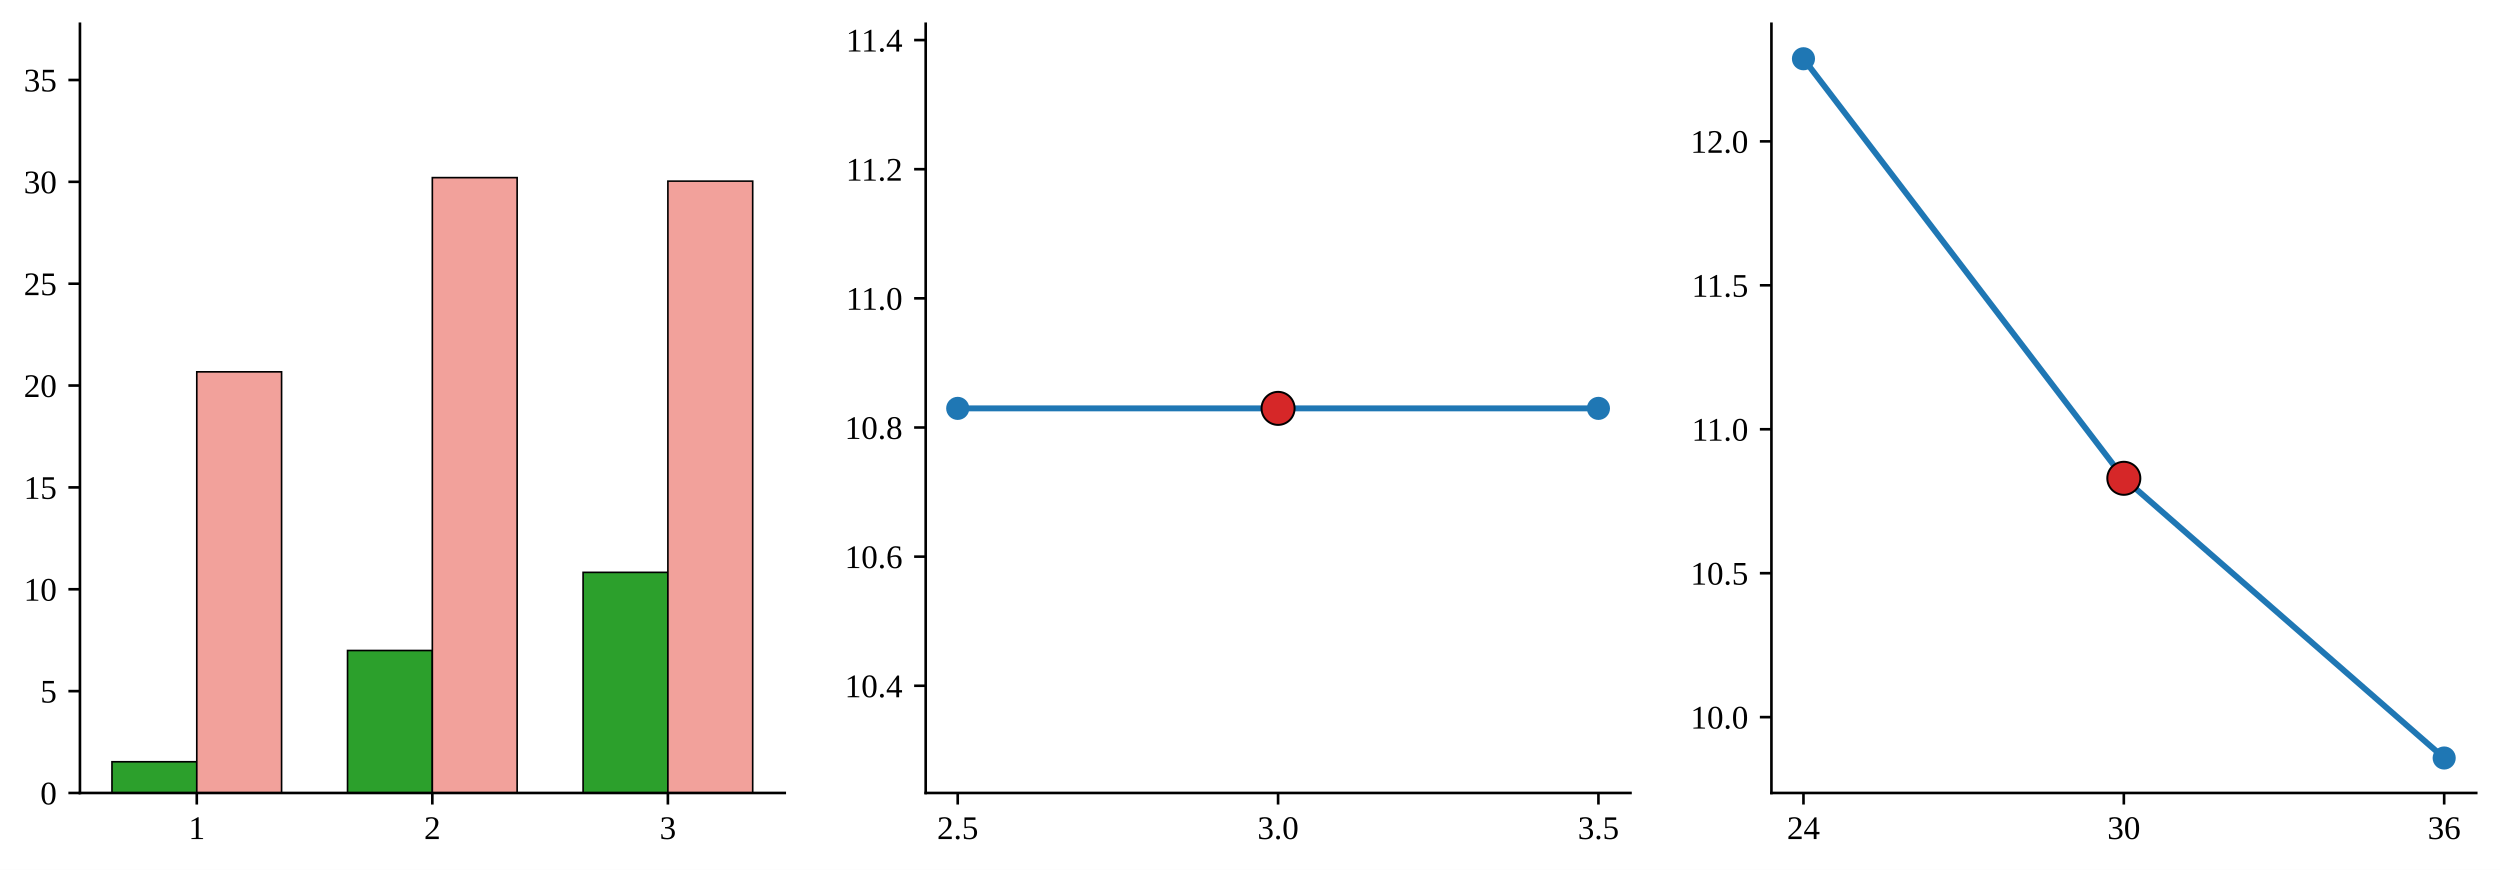
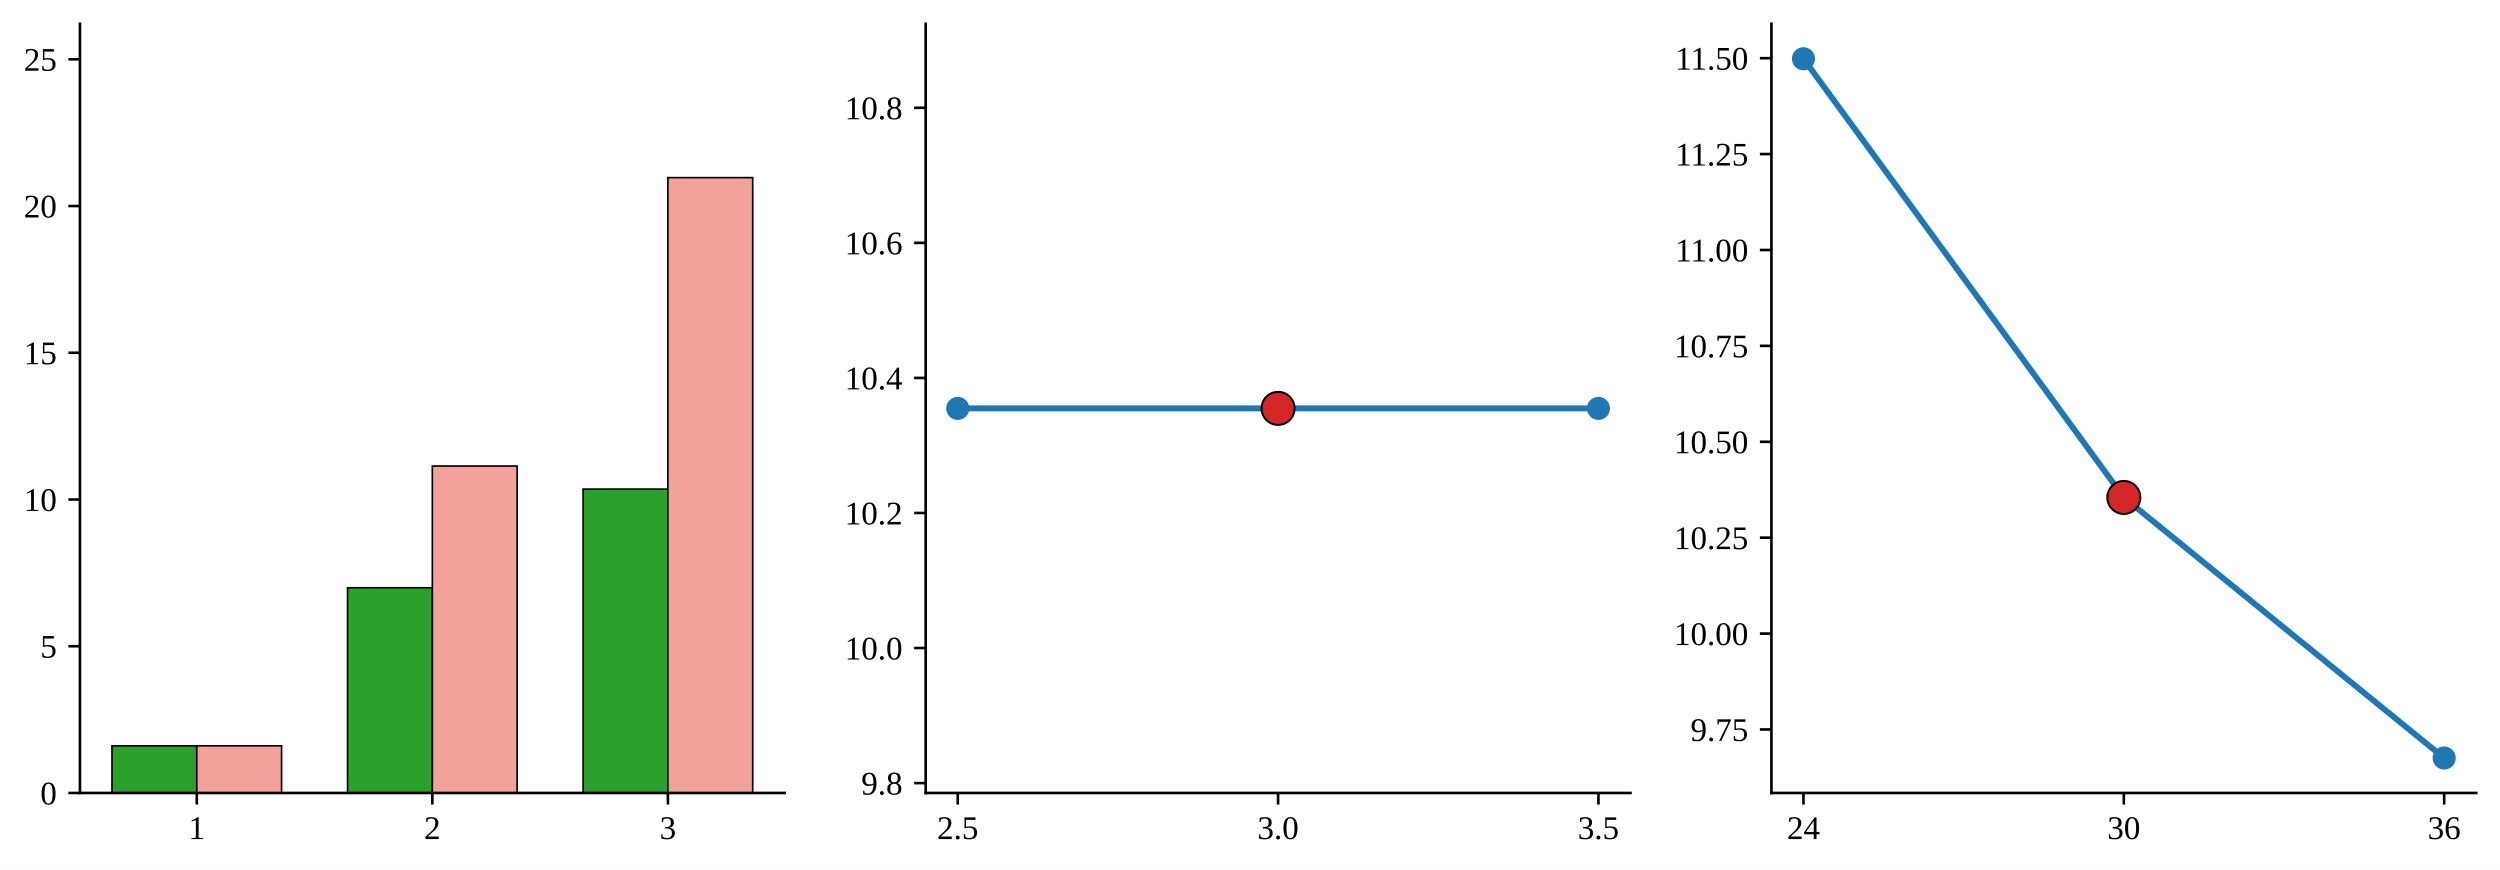
<svg xmlns="http://www.w3.org/2000/svg" xmlns:xlink="http://www.w3.org/1999/xlink" width="756.8pt" height="263.331pt" viewBox="0 0 756.8 263.331" version="1.1">
  <defs>
    <style type="text/css">*{stroke-linejoin: round; stroke-linecap: butt}</style>
  </defs>
  <g id="figure_1">
    <g id="patch_1">
      <path d="M 0 263.331  L 756.8 263.331  L 756.8 0  L 0 0  z " style="fill: #ffffff" />
    </g>
    <g id="axes_1">
      <g id="patch_2">
        <path d="M 24.2 240.048  L 237.553 240.048  L 237.553 7.2  L 24.2 7.2  z " style="fill: #ffffff" />
      </g>
      <g id="patch_3">
-         <path d="M 33.898 240.048  L 59.569 240.048  L 59.569 230.6  L 33.898 230.6  z " clip-path="url(#pe22927a4eb)" style="fill: #2ca02c; stroke: #000000; stroke-width: 0.5; stroke-linejoin: miter" />
+         <path d="M 33.898 240.048  L 59.569 240.048  L 59.569 225.77  L 33.898 225.77  z " clip-path="url(#pf3a2e6e2c7)" style="fill: #2ca02c; stroke: #000000; stroke-width: 0.5; stroke-linejoin: miter" />
      </g>
      <g id="patch_4">
-         <path d="M 105.206 240.048  L 130.876 240.048  L 130.876 196.921  L 105.206 196.921  z " clip-path="url(#pe22927a4eb)" style="fill: #2ca02c; stroke: #000000; stroke-width: 0.5; stroke-linejoin: miter" />
+         <path d="M 105.206 240.048  L 130.876 240.048  L 130.876 177.917  L 105.206 177.917  z " clip-path="url(#pf3a2e6e2c7)" style="fill: #2ca02c; stroke: #000000; stroke-width: 0.5; stroke-linejoin: miter" />
      </g>
      <g id="patch_5">
-         <path d="M 176.513 240.048  L 202.184 240.048  L 202.184 173.265  L 176.513 173.265  z " clip-path="url(#pe22927a4eb)" style="fill: #2ca02c; stroke: #000000; stroke-width: 0.5; stroke-linejoin: miter" />
+         <path d="M 176.513 240.048  L 202.184 240.048  L 202.184 148.055  L 176.513 148.055  z " clip-path="url(#pf3a2e6e2c7)" style="fill: #2ca02c; stroke: #000000; stroke-width: 0.5; stroke-linejoin: miter" />
      </g>
      <g id="patch_6">
-         <path d="M 59.569 240.048  L 85.239 240.048  L 85.239 112.559  L 59.569 112.559  z " clip-path="url(#pe22927a4eb)" style="fill: #f2a19b; stroke: #000000; stroke-width: 0.5; stroke-linejoin: miter" />
+         <path d="M 59.569 240.048  L 85.239 240.048  L 85.239 225.77  L 59.569 225.77  z " clip-path="url(#pf3a2e6e2c7)" style="fill: #f2a19b; stroke: #000000; stroke-width: 0.5; stroke-linejoin: miter" />
      </g>
      <g id="patch_7">
-         <path d="M 130.876 240.048  L 156.547 240.048  L 156.547 53.77  L 130.876 53.77  z " clip-path="url(#pe22927a4eb)" style="fill: #f2a19b; stroke: #000000; stroke-width: 0.5; stroke-linejoin: miter" />
+         <path d="M 130.876 240.048  L 156.547 240.048  L 156.547 141.076  L 130.876 141.076  z " clip-path="url(#pf3a2e6e2c7)" style="fill: #f2a19b; stroke: #000000; stroke-width: 0.5; stroke-linejoin: miter" />
      </g>
      <g id="patch_8">
-         <path d="M 202.184 240.048  L 227.855 240.048  L 227.855 54.83  L 202.184 54.83  z " clip-path="url(#pe22927a4eb)" style="fill: #f2a19b; stroke: #000000; stroke-width: 0.5; stroke-linejoin: miter" />
+         <path d="M 202.184 240.048  L 227.855 240.048  L 227.855 53.77  L 202.184 53.77  z " clip-path="url(#pf3a2e6e2c7)" style="fill: #f2a19b; stroke: #000000; stroke-width: 0.5; stroke-linejoin: miter" />
      </g>
      <g id="matplotlib.axis_1">
        <g id="xtick_1">
          <g id="line2d_1">
            <defs>
-               <path id="m6e8ed85502" d="M 0 0  L 0 3.5  " style="stroke: #000000; stroke-width: 0.8" />
+               <path id="m7feafd5822" d="M 0 0  L 0 3.5  " style="stroke: #000000; stroke-width: 0.8" />
            </defs>
            <g>
-               <use xlink:href="#m6e8ed85502" x="59.569" y="240.048" style="stroke: #000000; stroke-width: 0.8" />
+               <use xlink:href="#m7feafd5822" x="59.569" y="240.048" style="stroke: #000000; stroke-width: 0.8" />
            </g>
          </g>
          <g id="text_1">
            <text style="font-size: 10px; font-family: 'Times New Roman'; text-anchor: middle" x="59.569" y="253.992" transform="rotate(-0 59.56867 253.9917)">1</text>
          </g>
        </g>
        <g id="xtick_2">
          <g id="line2d_2">
            <g>
-               <use xlink:href="#m6e8ed85502" x="130.876" y="240.048" style="stroke: #000000; stroke-width: 0.8" />
+               <use xlink:href="#m7feafd5822" x="130.876" y="240.048" style="stroke: #000000; stroke-width: 0.8" />
            </g>
          </g>
          <g id="text_2">
            <text style="font-size: 10px; font-family: 'Times New Roman'; text-anchor: middle" x="130.876" y="253.992" transform="rotate(-0 130.8765 253.9917)">2</text>
          </g>
        </g>
        <g id="xtick_3">
          <g id="line2d_3">
            <g>
-               <use xlink:href="#m6e8ed85502" x="202.184" y="240.048" style="stroke: #000000; stroke-width: 0.8" />
+               <use xlink:href="#m7feafd5822" x="202.184" y="240.048" style="stroke: #000000; stroke-width: 0.8" />
            </g>
          </g>
          <g id="text_3">
            <text style="font-size: 10px; font-family: 'Times New Roman'; text-anchor: middle" x="202.184" y="253.992" transform="rotate(-0 202.1843 253.9917)">3</text>
          </g>
        </g>
      </g>
      <g id="matplotlib.axis_2">
        <g id="ytick_1">
          <g id="line2d_4">
            <defs>
-               <path id="m9b530a7f5b" d="M 0 0  L -3.5 0  " style="stroke: #000000; stroke-width: 0.8" />
+               <path id="m4bc34dcffe" d="M 0 0  L -3.5 0  " style="stroke: #000000; stroke-width: 0.8" />
            </defs>
            <g>
-               <use xlink:href="#m9b530a7f5b" x="24.2" y="240.048" style="stroke: #000000; stroke-width: 0.8" />
+               <use xlink:href="#m4bc34dcffe" x="24.2" y="240.048" style="stroke: #000000; stroke-width: 0.8" />
            </g>
          </g>
          <g id="text_4">
            <text style="font-size: 10px; font-family: 'Times New Roman'; text-anchor: end" x="17.2" y="243.52" transform="rotate(-0 17.2 243.5199)">0</text>
          </g>
        </g>
        <g id="ytick_2">
          <g id="line2d_5">
            <g>
-               <use xlink:href="#m9b530a7f5b" x="24.2" y="209.214" style="stroke: #000000; stroke-width: 0.8" />
+               <use xlink:href="#m4bc34dcffe" x="24.2" y="195.628" style="stroke: #000000; stroke-width: 0.8" />
            </g>
          </g>
          <g id="text_5">
-             <text style="font-size: 10px; font-family: 'Times New Roman'; text-anchor: end" x="17.2" y="212.686" transform="rotate(-0 17.2 212.6863)">5</text>
+             <text style="font-size: 10px; font-family: 'Times New Roman'; text-anchor: end" x="17.2" y="199.1" transform="rotate(-0 17.2 199.0999)">5</text>
          </g>
        </g>
        <g id="ytick_3">
          <g id="line2d_6">
            <g>
-               <use xlink:href="#m9b530a7f5b" x="24.2" y="178.381" style="stroke: #000000; stroke-width: 0.8" />
+               <use xlink:href="#m4bc34dcffe" x="24.2" y="151.208" style="stroke: #000000; stroke-width: 0.8" />
            </g>
          </g>
          <g id="text_6">
-             <text style="font-size: 10px; font-family: 'Times New Roman'; text-anchor: end" x="17.2" y="181.853" transform="rotate(-0 17.2 181.8528)">10</text>
+             <text style="font-size: 10px; font-family: 'Times New Roman'; text-anchor: end" x="17.2" y="154.68" transform="rotate(-0 17.2 154.6798)">10</text>
          </g>
        </g>
        <g id="ytick_4">
          <g id="line2d_7">
            <g>
-               <use xlink:href="#m9b530a7f5b" x="24.2" y="147.547" style="stroke: #000000; stroke-width: 0.8" />
+               <use xlink:href="#m4bc34dcffe" x="24.2" y="106.788" style="stroke: #000000; stroke-width: 0.8" />
            </g>
          </g>
          <g id="text_7">
-             <text style="font-size: 10px; font-family: 'Times New Roman'; text-anchor: end" x="17.2" y="151.019" transform="rotate(-0 17.2 151.0192)">15</text>
+             <text style="font-size: 10px; font-family: 'Times New Roman'; text-anchor: end" x="17.2" y="110.26" transform="rotate(-0 17.2 110.2598)">15</text>
          </g>
        </g>
        <g id="ytick_5">
          <g id="line2d_8">
            <g>
-               <use xlink:href="#m9b530a7f5b" x="24.2" y="116.714" style="stroke: #000000; stroke-width: 0.8" />
+               <use xlink:href="#m4bc34dcffe" x="24.2" y="62.368" style="stroke: #000000; stroke-width: 0.8" />
            </g>
          </g>
          <g id="text_8">
-             <text style="font-size: 10px; font-family: 'Times New Roman'; text-anchor: end" x="17.2" y="120.186" transform="rotate(-0 17.2 120.1857)">20</text>
+             <text style="font-size: 10px; font-family: 'Times New Roman'; text-anchor: end" x="17.2" y="65.84" transform="rotate(-0 17.2 65.83981)">20</text>
          </g>
        </g>
        <g id="ytick_6">
          <g id="line2d_9">
            <g>
-               <use xlink:href="#m9b530a7f5b" x="24.2" y="85.88" style="stroke: #000000; stroke-width: 0.8" />
+               <use xlink:href="#m4bc34dcffe" x="24.2" y="17.948" style="stroke: #000000; stroke-width: 0.8" />
            </g>
          </g>
          <g id="text_9">
-             <text style="font-size: 10px; font-family: 'Times New Roman'; text-anchor: end" x="17.2" y="89.352" transform="rotate(-0 17.2 89.35216)">25</text>
-           </g>
-         </g>
-         <g id="ytick_7">
-           <g id="line2d_10">
-             <g>
-               <use xlink:href="#m9b530a7f5b" x="24.2" y="55.047" style="stroke: #000000; stroke-width: 0.8" />
-             </g>
-           </g>
-           <g id="text_10">
-             <text style="font-size: 10px; font-family: 'Times New Roman'; text-anchor: end" x="17.2" y="58.519" transform="rotate(-0 17.2 58.51862)">30</text>
-           </g>
-         </g>
-         <g id="ytick_8">
-           <g id="line2d_11">
-             <g>
-               <use xlink:href="#m9b530a7f5b" x="24.2" y="24.213" style="stroke: #000000; stroke-width: 0.8" />
-             </g>
-           </g>
-           <g id="text_11">
-             <text style="font-size: 10px; font-family: 'Times New Roman'; text-anchor: end" x="17.2" y="27.685" transform="rotate(-0 17.2 27.68508)">35</text>
+             <text style="font-size: 10px; font-family: 'Times New Roman'; text-anchor: end" x="17.2" y="21.42" transform="rotate(-0 17.2 21.4198)">25</text>
          </g>
        </g>
      </g>
      <g id="patch_9">
        <path d="M 24.2 240.048  L 24.2 7.2  " style="fill: none; stroke: #000000; stroke-width: 0.8; stroke-linejoin: miter; stroke-linecap: square" />
      </g>
      <g id="patch_10">
        <path d="M 24.2 240.048  L 237.553 240.048  " style="fill: none; stroke: #000000; stroke-width: 0.8; stroke-linejoin: miter; stroke-linecap: square" />
      </g>
    </g>
    <g id="axes_2">
      <g id="patch_11">
        <path d="M 280.224 240.048  L 493.576 240.048  L 493.576 7.2  L 280.224 7.2  z " style="fill: #ffffff" />
      </g>
      <g id="matplotlib.axis_3">
        <g id="xtick_4">
+           <g id="line2d_10">
+             <g>
+               <use xlink:href="#m7feafd5822" x="289.921" y="240.048" style="stroke: #000000; stroke-width: 0.8" />
+             </g>
+           </g>
+           <g id="text_10">
+             <text style="font-size: 10px; font-family: 'Times New Roman'; text-anchor: middle" x="289.921" y="253.992" transform="rotate(-0 289.9214 253.9917)">2.5</text>
+           </g>
+         </g>
+         <g id="xtick_5">
+           <g id="line2d_11">
+             <g>
+               <use xlink:href="#m7feafd5822" x="386.9" y="240.048" style="stroke: #000000; stroke-width: 0.8" />
+             </g>
+           </g>
+           <g id="text_11">
+             <text style="font-size: 10px; font-family: 'Times New Roman'; text-anchor: middle" x="386.9" y="253.992" transform="rotate(-0 386.9 253.9917)">3.0</text>
+           </g>
+         </g>
+         <g id="xtick_6">
          <g id="line2d_12">
            <g>
-               <use xlink:href="#m6e8ed85502" x="289.921" y="240.048" style="stroke: #000000; stroke-width: 0.8" />
+               <use xlink:href="#m7feafd5822" x="483.879" y="240.048" style="stroke: #000000; stroke-width: 0.8" />
            </g>
          </g>
          <g id="text_12">
-             <text style="font-size: 10px; font-family: 'Times New Roman'; text-anchor: middle" x="289.921" y="253.992" transform="rotate(-0 289.9214 253.9917)">2.5</text>
-           </g>
-         </g>
-         <g id="xtick_5">
+             <text style="font-size: 10px; font-family: 'Times New Roman'; text-anchor: middle" x="483.879" y="253.992" transform="rotate(-0 483.8786 253.9917)">3.5</text>
+           </g>
+         </g>
+       </g>
+       <g id="matplotlib.axis_4">
+         <g id="ytick_7">
          <g id="line2d_13">
            <g>
-               <use xlink:href="#m6e8ed85502" x="386.9" y="240.048" style="stroke: #000000; stroke-width: 0.8" />
+               <use xlink:href="#m4bc34dcffe" x="280.224" y="237.057" style="stroke: #000000; stroke-width: 0.8" />
            </g>
          </g>
          <g id="text_13">
-             <text style="font-size: 10px; font-family: 'Times New Roman'; text-anchor: middle" x="386.9" y="253.992" transform="rotate(-0 386.9 253.9917)">3.0</text>
-           </g>
-         </g>
-         <g id="xtick_6">
+             <text style="font-size: 10px; font-family: 'Times New Roman'; text-anchor: end" x="273.224" y="240.529" transform="rotate(-0 273.2235 240.5292)">9.8</text>
+           </g>
+         </g>
+         <g id="ytick_8">
          <g id="line2d_14">
            <g>
-               <use xlink:href="#m6e8ed85502" x="483.879" y="240.048" style="stroke: #000000; stroke-width: 0.8" />
+               <use xlink:href="#m4bc34dcffe" x="280.224" y="196.172" style="stroke: #000000; stroke-width: 0.8" />
            </g>
          </g>
          <g id="text_14">
-             <text style="font-size: 10px; font-family: 'Times New Roman'; text-anchor: middle" x="483.879" y="253.992" transform="rotate(-0 483.8786 253.9917)">3.5</text>
-           </g>
-         </g>
-       </g>
-       <g id="matplotlib.axis_4">
+             <text style="font-size: 10px; font-family: 'Times New Roman'; text-anchor: end" x="273.224" y="199.644" transform="rotate(-0 273.2235 199.6442)">10.0</text>
+           </g>
+         </g>
        <g id="ytick_9">
          <g id="line2d_15">
            <g>
-               <use xlink:href="#m9b530a7f5b" x="280.224" y="207.595" style="stroke: #000000; stroke-width: 0.8" />
+               <use xlink:href="#m4bc34dcffe" x="280.224" y="155.287" style="stroke: #000000; stroke-width: 0.8" />
            </g>
          </g>
          <g id="text_15">
-             <text style="font-size: 10px; font-family: 'Times New Roman'; text-anchor: end" x="273.224" y="211.067" transform="rotate(-0 273.2235 211.0669)">10.4</text>
+             <text style="font-size: 10px; font-family: 'Times New Roman'; text-anchor: end" x="273.224" y="158.759" transform="rotate(-0 273.2235 158.7591)">10.2</text>
          </g>
        </g>
        <g id="ytick_10">
          <g id="line2d_16">
            <g>
-               <use xlink:href="#m9b530a7f5b" x="280.224" y="168.502" style="stroke: #000000; stroke-width: 0.8" />
+               <use xlink:href="#m4bc34dcffe" x="280.224" y="114.402" style="stroke: #000000; stroke-width: 0.8" />
            </g>
          </g>
          <g id="text_16">
-             <text style="font-size: 10px; font-family: 'Times New Roman'; text-anchor: end" x="273.224" y="171.974" transform="rotate(-0 273.2235 171.974)">10.6</text>
+             <text style="font-size: 10px; font-family: 'Times New Roman'; text-anchor: end" x="273.224" y="117.874" transform="rotate(-0 273.2235 117.8741)">10.4</text>
          </g>
        </g>
        <g id="ytick_11">
          <g id="line2d_17">
            <g>
-               <use xlink:href="#m9b530a7f5b" x="280.224" y="129.409" style="stroke: #000000; stroke-width: 0.8" />
+               <use xlink:href="#m4bc34dcffe" x="280.224" y="73.517" style="stroke: #000000; stroke-width: 0.8" />
            </g>
          </g>
          <g id="text_17">
-             <text style="font-size: 10px; font-family: 'Times New Roman'; text-anchor: end" x="273.224" y="132.881" transform="rotate(-0 273.2235 132.8811)">10.8</text>
+             <text style="font-size: 10px; font-family: 'Times New Roman'; text-anchor: end" x="273.224" y="76.989" transform="rotate(-0 273.2235 76.98906)">10.6</text>
          </g>
        </g>
        <g id="ytick_12">
          <g id="line2d_18">
            <g>
-               <use xlink:href="#m9b530a7f5b" x="280.224" y="90.316" style="stroke: #000000; stroke-width: 0.8" />
+               <use xlink:href="#m4bc34dcffe" x="280.224" y="32.632" style="stroke: #000000; stroke-width: 0.8" />
            </g>
          </g>
          <g id="text_18">
-             <text style="font-size: 10px; font-family: 'Times New Roman'; text-anchor: end" x="273.224" y="93.788" transform="rotate(-0 273.2235 93.78825)">11.0</text>
-           </g>
-         </g>
-         <g id="ytick_13">
-           <g id="line2d_19">
-             <g>
-               <use xlink:href="#m9b530a7f5b" x="280.224" y="51.224" style="stroke: #000000; stroke-width: 0.8" />
-             </g>
-           </g>
-           <g id="text_19">
-             <text style="font-size: 10px; font-family: 'Times New Roman'; text-anchor: end" x="273.224" y="54.695" transform="rotate(-0 273.2235 54.69539)">11.2</text>
-           </g>
-         </g>
-         <g id="ytick_14">
-           <g id="line2d_20">
-             <g>
-               <use xlink:href="#m9b530a7f5b" x="280.224" y="12.131" style="stroke: #000000; stroke-width: 0.8" />
-             </g>
-           </g>
-           <g id="text_20">
-             <text style="font-size: 10px; font-family: 'Times New Roman'; text-anchor: end" x="273.224" y="15.603" transform="rotate(-0 273.2235 15.60252)">11.4</text>
-           </g>
-         </g>
-       </g>
-       <g id="line2d_21">
-         <path d="M 289.921 123.624  L 386.9 123.624  L 483.879 123.624  " clip-path="url(#p0f6861cba6)" style="fill: none; stroke: #1f77b4; stroke-width: 1.8; stroke-linecap: square" />
+             <text style="font-size: 10px; font-family: 'Times New Roman'; text-anchor: end" x="273.224" y="36.104" transform="rotate(-0 273.2235 36.10403)">10.8</text>
+           </g>
+         </g>
+       </g>
+       <g id="line2d_19">
+         <path d="M 289.921 123.624  L 386.9 123.624  L 483.879 123.624  " clip-path="url(#p9cd78842e8)" style="fill: none; stroke: #1f77b4; stroke-width: 1.8; stroke-linecap: square" />
        <defs>
-           <path id="m89eb002403" d="M 0 3  C 0.796 3 1.559 2.684 2.121 2.121  C 2.684 1.559 3 0.796 3 0  C 3 -0.796 2.684 -1.559 2.121 -2.121  C 1.559 -2.684 0.796 -3 0 -3  C -0.796 -3 -1.559 -2.684 -2.121 -2.121  C -2.684 -1.559 -3 -0.796 -3 0  C -3 0.796 -2.684 1.559 -2.121 2.121  C -1.559 2.684 -0.796 3 0 3  z " style="stroke: #1f77b4" />
+           <path id="mdca677879c" d="M 0 3  C 0.796 3 1.559 2.684 2.121 2.121  C 2.684 1.559 3 0.796 3 0  C 3 -0.796 2.684 -1.559 2.121 -2.121  C 1.559 -2.684 0.796 -3 0 -3  C -0.796 -3 -1.559 -2.684 -2.121 -2.121  C -2.684 -1.559 -3 -0.796 -3 0  C -3 0.796 -2.684 1.559 -2.121 2.121  C -1.559 2.684 -0.796 3 0 3  z " style="stroke: #1f77b4" />
        </defs>
-         <g clip-path="url(#p0f6861cba6)">
-           <use xlink:href="#m89eb002403" x="289.921" y="123.624" style="fill: #1f77b4; stroke: #1f77b4" />
-           <use xlink:href="#m89eb002403" x="386.9" y="123.624" style="fill: #1f77b4; stroke: #1f77b4" />
-           <use xlink:href="#m89eb002403" x="483.879" y="123.624" style="fill: #1f77b4; stroke: #1f77b4" />
-         </g>
-       </g>
-       <g id="line2d_22">
-         <path d="M 386.9 123.624  " clip-path="url(#p0f6861cba6)" style="fill: none; stroke: #1f77b4; stroke-width: 1.5; stroke-linecap: square" />
+         <g clip-path="url(#p9cd78842e8)">
+           <use xlink:href="#mdca677879c" x="289.921" y="123.624" style="fill: #1f77b4; stroke: #1f77b4" />
+           <use xlink:href="#mdca677879c" x="386.9" y="123.624" style="fill: #1f77b4; stroke: #1f77b4" />
+           <use xlink:href="#mdca677879c" x="483.879" y="123.624" style="fill: #1f77b4; stroke: #1f77b4" />
+         </g>
+       </g>
+       <g id="line2d_20">
+         <path d="M 386.9 123.624  " clip-path="url(#p9cd78842e8)" style="fill: none; stroke: #1f77b4; stroke-width: 1.5; stroke-linecap: square" />
        <defs>
-           <path id="m653713e606" d="M 0 5  C 1.326 5 2.598 4.473 3.536 3.536  C 4.473 2.598 5 1.326 5 0  C 5 -1.326 4.473 -2.598 3.536 -3.536  C 2.598 -4.473 1.326 -5 0 -5  C -1.326 -5 -2.598 -4.473 -3.536 -3.536  C -4.473 -2.598 -5 -1.326 -5 0  C -5 1.326 -4.473 2.598 -3.536 3.536  C -2.598 4.473 -1.326 5 0 5  z " style="stroke: #000000; stroke-width: 0.6" />
+           <path id="me3803a2bbf" d="M 0 5  C 1.326 5 2.598 4.473 3.536 3.536  C 4.473 2.598 5 1.326 5 0  C 5 -1.326 4.473 -2.598 3.536 -3.536  C 2.598 -4.473 1.326 -5 0 -5  C -1.326 -5 -2.598 -4.473 -3.536 -3.536  C -4.473 -2.598 -5 -1.326 -5 0  C -5 1.326 -4.473 2.598 -3.536 3.536  C -2.598 4.473 -1.326 5 0 5  z " style="stroke: #000000; stroke-width: 0.6" />
        </defs>
-         <g clip-path="url(#p0f6861cba6)">
-           <use xlink:href="#m653713e606" x="386.9" y="123.624" style="fill: #d62728; stroke: #000000; stroke-width: 0.6" />
+         <g clip-path="url(#p9cd78842e8)">
+           <use xlink:href="#me3803a2bbf" x="386.9" y="123.624" style="fill: #d62728; stroke: #000000; stroke-width: 0.6" />
        </g>
      </g>
      <g id="patch_12">
        <path d="M 280.224 240.048  L 280.224 7.2  " style="fill: none; stroke: #000000; stroke-width: 0.8; stroke-linejoin: miter; stroke-linecap: square" />
      </g>
      <g id="patch_13">
        <path d="M 280.224 240.048  L 493.576 240.048  " style="fill: none; stroke: #000000; stroke-width: 0.8; stroke-linejoin: miter; stroke-linecap: square" />
      </g>
    </g>
    <g id="axes_3">
      <g id="patch_14">
        <path d="M 536.247 240.048  L 749.6 240.048  L 749.6 7.2  L 536.247 7.2  z " style="fill: #ffffff" />
      </g>
      <g id="matplotlib.axis_5">
        <g id="xtick_7">
+           <g id="line2d_21">
+             <g>
+               <use xlink:href="#m7feafd5822" x="545.945" y="240.048" style="stroke: #000000; stroke-width: 0.8" />
+             </g>
+           </g>
+           <g id="text_19">
+             <text style="font-size: 10px; font-family: 'Times New Roman'; text-anchor: middle" x="545.945" y="253.992" transform="rotate(-0 545.9449 253.9917)">24</text>
+           </g>
+         </g>
+         <g id="xtick_8">
+           <g id="line2d_22">
+             <g>
+               <use xlink:href="#m7feafd5822" x="642.924" y="240.048" style="stroke: #000000; stroke-width: 0.8" />
+             </g>
+           </g>
+           <g id="text_20">
+             <text style="font-size: 10px; font-family: 'Times New Roman'; text-anchor: middle" x="642.924" y="253.992" transform="rotate(-0 642.9235 253.9917)">30</text>
+           </g>
+         </g>
+         <g id="xtick_9">
          <g id="line2d_23">
            <g>
-               <use xlink:href="#m6e8ed85502" x="545.945" y="240.048" style="stroke: #000000; stroke-width: 0.8" />
+               <use xlink:href="#m7feafd5822" x="739.902" y="240.048" style="stroke: #000000; stroke-width: 0.8" />
            </g>
          </g>
          <g id="text_21">
-             <text style="font-size: 10px; font-family: 'Times New Roman'; text-anchor: middle" x="545.945" y="253.992" transform="rotate(-0 545.9449 253.9917)">24</text>
-           </g>
-         </g>
-         <g id="xtick_8">
+             <text style="font-size: 10px; font-family: 'Times New Roman'; text-anchor: middle" x="739.902" y="253.992" transform="rotate(-0 739.9021 253.9917)">36</text>
+           </g>
+         </g>
+       </g>
+       <g id="matplotlib.axis_6">
+         <g id="ytick_13">
          <g id="line2d_24">
            <g>
-               <use xlink:href="#m6e8ed85502" x="642.924" y="240.048" style="stroke: #000000; stroke-width: 0.8" />
+               <use xlink:href="#m4bc34dcffe" x="536.247" y="220.829" style="stroke: #000000; stroke-width: 0.8" />
            </g>
          </g>
          <g id="text_22">
-             <text style="font-size: 10px; font-family: 'Times New Roman'; text-anchor: middle" x="642.924" y="253.992" transform="rotate(-0 642.9235 253.9917)">30</text>
-           </g>
-         </g>
-         <g id="xtick_9">
+             <text style="font-size: 10px; font-family: 'Times New Roman'; text-anchor: end" x="529.247" y="224.301" transform="rotate(-0 529.2471 224.3011)">9.75</text>
+           </g>
+         </g>
+         <g id="ytick_14">
          <g id="line2d_25">
            <g>
-               <use xlink:href="#m6e8ed85502" x="739.902" y="240.048" style="stroke: #000000; stroke-width: 0.8" />
+               <use xlink:href="#m4bc34dcffe" x="536.247" y="191.799" style="stroke: #000000; stroke-width: 0.8" />
            </g>
          </g>
          <g id="text_23">
-             <text style="font-size: 10px; font-family: 'Times New Roman'; text-anchor: middle" x="739.902" y="253.992" transform="rotate(-0 739.9021 253.9917)">36</text>
-           </g>
-         </g>
-       </g>
-       <g id="matplotlib.axis_6">
+             <text style="font-size: 10px; font-family: 'Times New Roman'; text-anchor: end" x="529.247" y="195.27" transform="rotate(-0 529.2471 195.2704)">10.00</text>
+           </g>
+         </g>
        <g id="ytick_15">
          <g id="line2d_26">
            <g>
-               <use xlink:href="#m9b530a7f5b" x="536.247" y="217.089" style="stroke: #000000; stroke-width: 0.8" />
+               <use xlink:href="#m4bc34dcffe" x="536.247" y="162.768" style="stroke: #000000; stroke-width: 0.8" />
            </g>
          </g>
          <g id="text_24">
-             <text style="font-size: 10px; font-family: 'Times New Roman'; text-anchor: end" x="529.247" y="220.561" transform="rotate(-0 529.2471 220.561)">10.0</text>
+             <text style="font-size: 10px; font-family: 'Times New Roman'; text-anchor: end" x="529.247" y="166.24" transform="rotate(-0 529.2471 166.2397)">10.25</text>
          </g>
        </g>
        <g id="ytick_16">
          <g id="line2d_27">
            <g>
-               <use xlink:href="#m9b530a7f5b" x="536.247" y="173.515" style="stroke: #000000; stroke-width: 0.8" />
+               <use xlink:href="#m4bc34dcffe" x="536.247" y="133.737" style="stroke: #000000; stroke-width: 0.8" />
            </g>
          </g>
          <g id="text_25">
-             <text style="font-size: 10px; font-family: 'Times New Roman'; text-anchor: end" x="529.247" y="176.987" transform="rotate(-0 529.2471 176.9874)">10.5</text>
+             <text style="font-size: 10px; font-family: 'Times New Roman'; text-anchor: end" x="529.247" y="137.209" transform="rotate(-0 529.2471 137.209)">10.50</text>
          </g>
        </g>
        <g id="ytick_17">
          <g id="line2d_28">
            <g>
-               <use xlink:href="#m9b530a7f5b" x="536.247" y="129.942" style="stroke: #000000; stroke-width: 0.8" />
+               <use xlink:href="#m4bc34dcffe" x="536.247" y="104.706" style="stroke: #000000; stroke-width: 0.8" />
            </g>
          </g>
          <g id="text_26">
-             <text style="font-size: 10px; font-family: 'Times New Roman'; text-anchor: end" x="529.247" y="133.414" transform="rotate(-0 529.2471 133.4138)">11.0</text>
+             <text style="font-size: 10px; font-family: 'Times New Roman'; text-anchor: end" x="529.247" y="108.178" transform="rotate(-0 529.2471 108.1784)">10.75</text>
          </g>
        </g>
        <g id="ytick_18">
          <g id="line2d_29">
            <g>
-               <use xlink:href="#m9b530a7f5b" x="536.247" y="86.368" style="stroke: #000000; stroke-width: 0.8" />
+               <use xlink:href="#m4bc34dcffe" x="536.247" y="75.676" style="stroke: #000000; stroke-width: 0.8" />
            </g>
          </g>
          <g id="text_27">
-             <text style="font-size: 10px; font-family: 'Times New Roman'; text-anchor: end" x="529.247" y="89.84" transform="rotate(-0 529.2471 89.84017)">11.5</text>
+             <text style="font-size: 10px; font-family: 'Times New Roman'; text-anchor: end" x="529.247" y="79.148" transform="rotate(-0 529.2471 79.14767)">11.00</text>
          </g>
        </g>
        <g id="ytick_19">
          <g id="line2d_30">
            <g>
-               <use xlink:href="#m9b530a7f5b" x="536.247" y="42.795" style="stroke: #000000; stroke-width: 0.8" />
+               <use xlink:href="#m4bc34dcffe" x="536.247" y="46.645" style="stroke: #000000; stroke-width: 0.8" />
            </g>
          </g>
          <g id="text_28">
-             <text style="font-size: 10px; font-family: 'Times New Roman'; text-anchor: end" x="529.247" y="46.267" transform="rotate(-0 529.2471 46.26657)">12.0</text>
-           </g>
-         </g>
-       </g>
-       <g id="line2d_31">
-         <path d="M 545.945 17.784  L 642.924 144.792  L 739.902 229.464  " clip-path="url(#p2bd7c5d76e)" style="fill: none; stroke: #1f77b4; stroke-width: 1.8; stroke-linecap: square" />
-         <g clip-path="url(#p2bd7c5d76e)">
-           <use xlink:href="#m89eb002403" x="545.945" y="17.784" style="fill: #1f77b4; stroke: #1f77b4" />
-           <use xlink:href="#m89eb002403" x="642.924" y="144.792" style="fill: #1f77b4; stroke: #1f77b4" />
-           <use xlink:href="#m89eb002403" x="739.902" y="229.464" style="fill: #1f77b4; stroke: #1f77b4" />
+             <text style="font-size: 10px; font-family: 'Times New Roman'; text-anchor: end" x="529.247" y="50.117" transform="rotate(-0 529.2471 50.11698)">11.25</text>
+           </g>
+         </g>
+         <g id="ytick_20">
+           <g id="line2d_31">
+             <g>
+               <use xlink:href="#m4bc34dcffe" x="536.247" y="17.614" style="stroke: #000000; stroke-width: 0.8" />
+             </g>
+           </g>
+           <g id="text_29">
+             <text style="font-size: 10px; font-family: 'Times New Roman'; text-anchor: end" x="529.247" y="21.086" transform="rotate(-0 529.2471 21.0863)">11.50</text>
+           </g>
        </g>
      </g>
      <g id="line2d_32">
-         <path d="M 642.924 144.792  " clip-path="url(#p2bd7c5d76e)" style="fill: none; stroke: #1f77b4; stroke-width: 1.5; stroke-linecap: square" />
-         <g clip-path="url(#p2bd7c5d76e)">
-           <use xlink:href="#m653713e606" x="642.924" y="144.792" style="fill: #d62728; stroke: #000000; stroke-width: 0.6" />
+         <path d="M 545.945 17.784  L 642.924 150.588  L 739.902 229.464  " clip-path="url(#pcc576a33f0)" style="fill: none; stroke: #1f77b4; stroke-width: 1.8; stroke-linecap: square" />
+         <g clip-path="url(#pcc576a33f0)">
+           <use xlink:href="#mdca677879c" x="545.945" y="17.784" style="fill: #1f77b4; stroke: #1f77b4" />
+           <use xlink:href="#mdca677879c" x="642.924" y="150.588" style="fill: #1f77b4; stroke: #1f77b4" />
+           <use xlink:href="#mdca677879c" x="739.902" y="229.464" style="fill: #1f77b4; stroke: #1f77b4" />
+         </g>
+       </g>
+       <g id="line2d_33">
+         <path d="M 642.924 150.588  " clip-path="url(#pcc576a33f0)" style="fill: none; stroke: #1f77b4; stroke-width: 1.5; stroke-linecap: square" />
+         <g clip-path="url(#pcc576a33f0)">
+           <use xlink:href="#me3803a2bbf" x="642.924" y="150.588" style="fill: #d62728; stroke: #000000; stroke-width: 0.6" />
        </g>
      </g>
      <g id="patch_15">
        <path d="M 536.247 240.048  L 536.247 7.2  " style="fill: none; stroke: #000000; stroke-width: 0.8; stroke-linejoin: miter; stroke-linecap: square" />
      </g>
      <g id="patch_16">
        <path d="M 536.247 240.048  L 749.6 240.048  " style="fill: none; stroke: #000000; stroke-width: 0.8; stroke-linejoin: miter; stroke-linecap: square" />
      </g>
    </g>
  </g>
  <defs>
-     <clipPath id="pe22927a4eb">
+     <clipPath id="pf3a2e6e2c7">
      <rect x="24.2" y="7.2" width="213.353" height="232.848" />
    </clipPath>
-     <clipPath id="p0f6861cba6">
+     <clipPath id="p9cd78842e8">
      <rect x="280.224" y="7.2" width="213.353" height="232.848" />
    </clipPath>
-     <clipPath id="p2bd7c5d76e">
+     <clipPath id="pcc576a33f0">
      <rect x="536.247" y="7.2" width="213.353" height="232.848" />
    </clipPath>
  </defs>
</svg>
